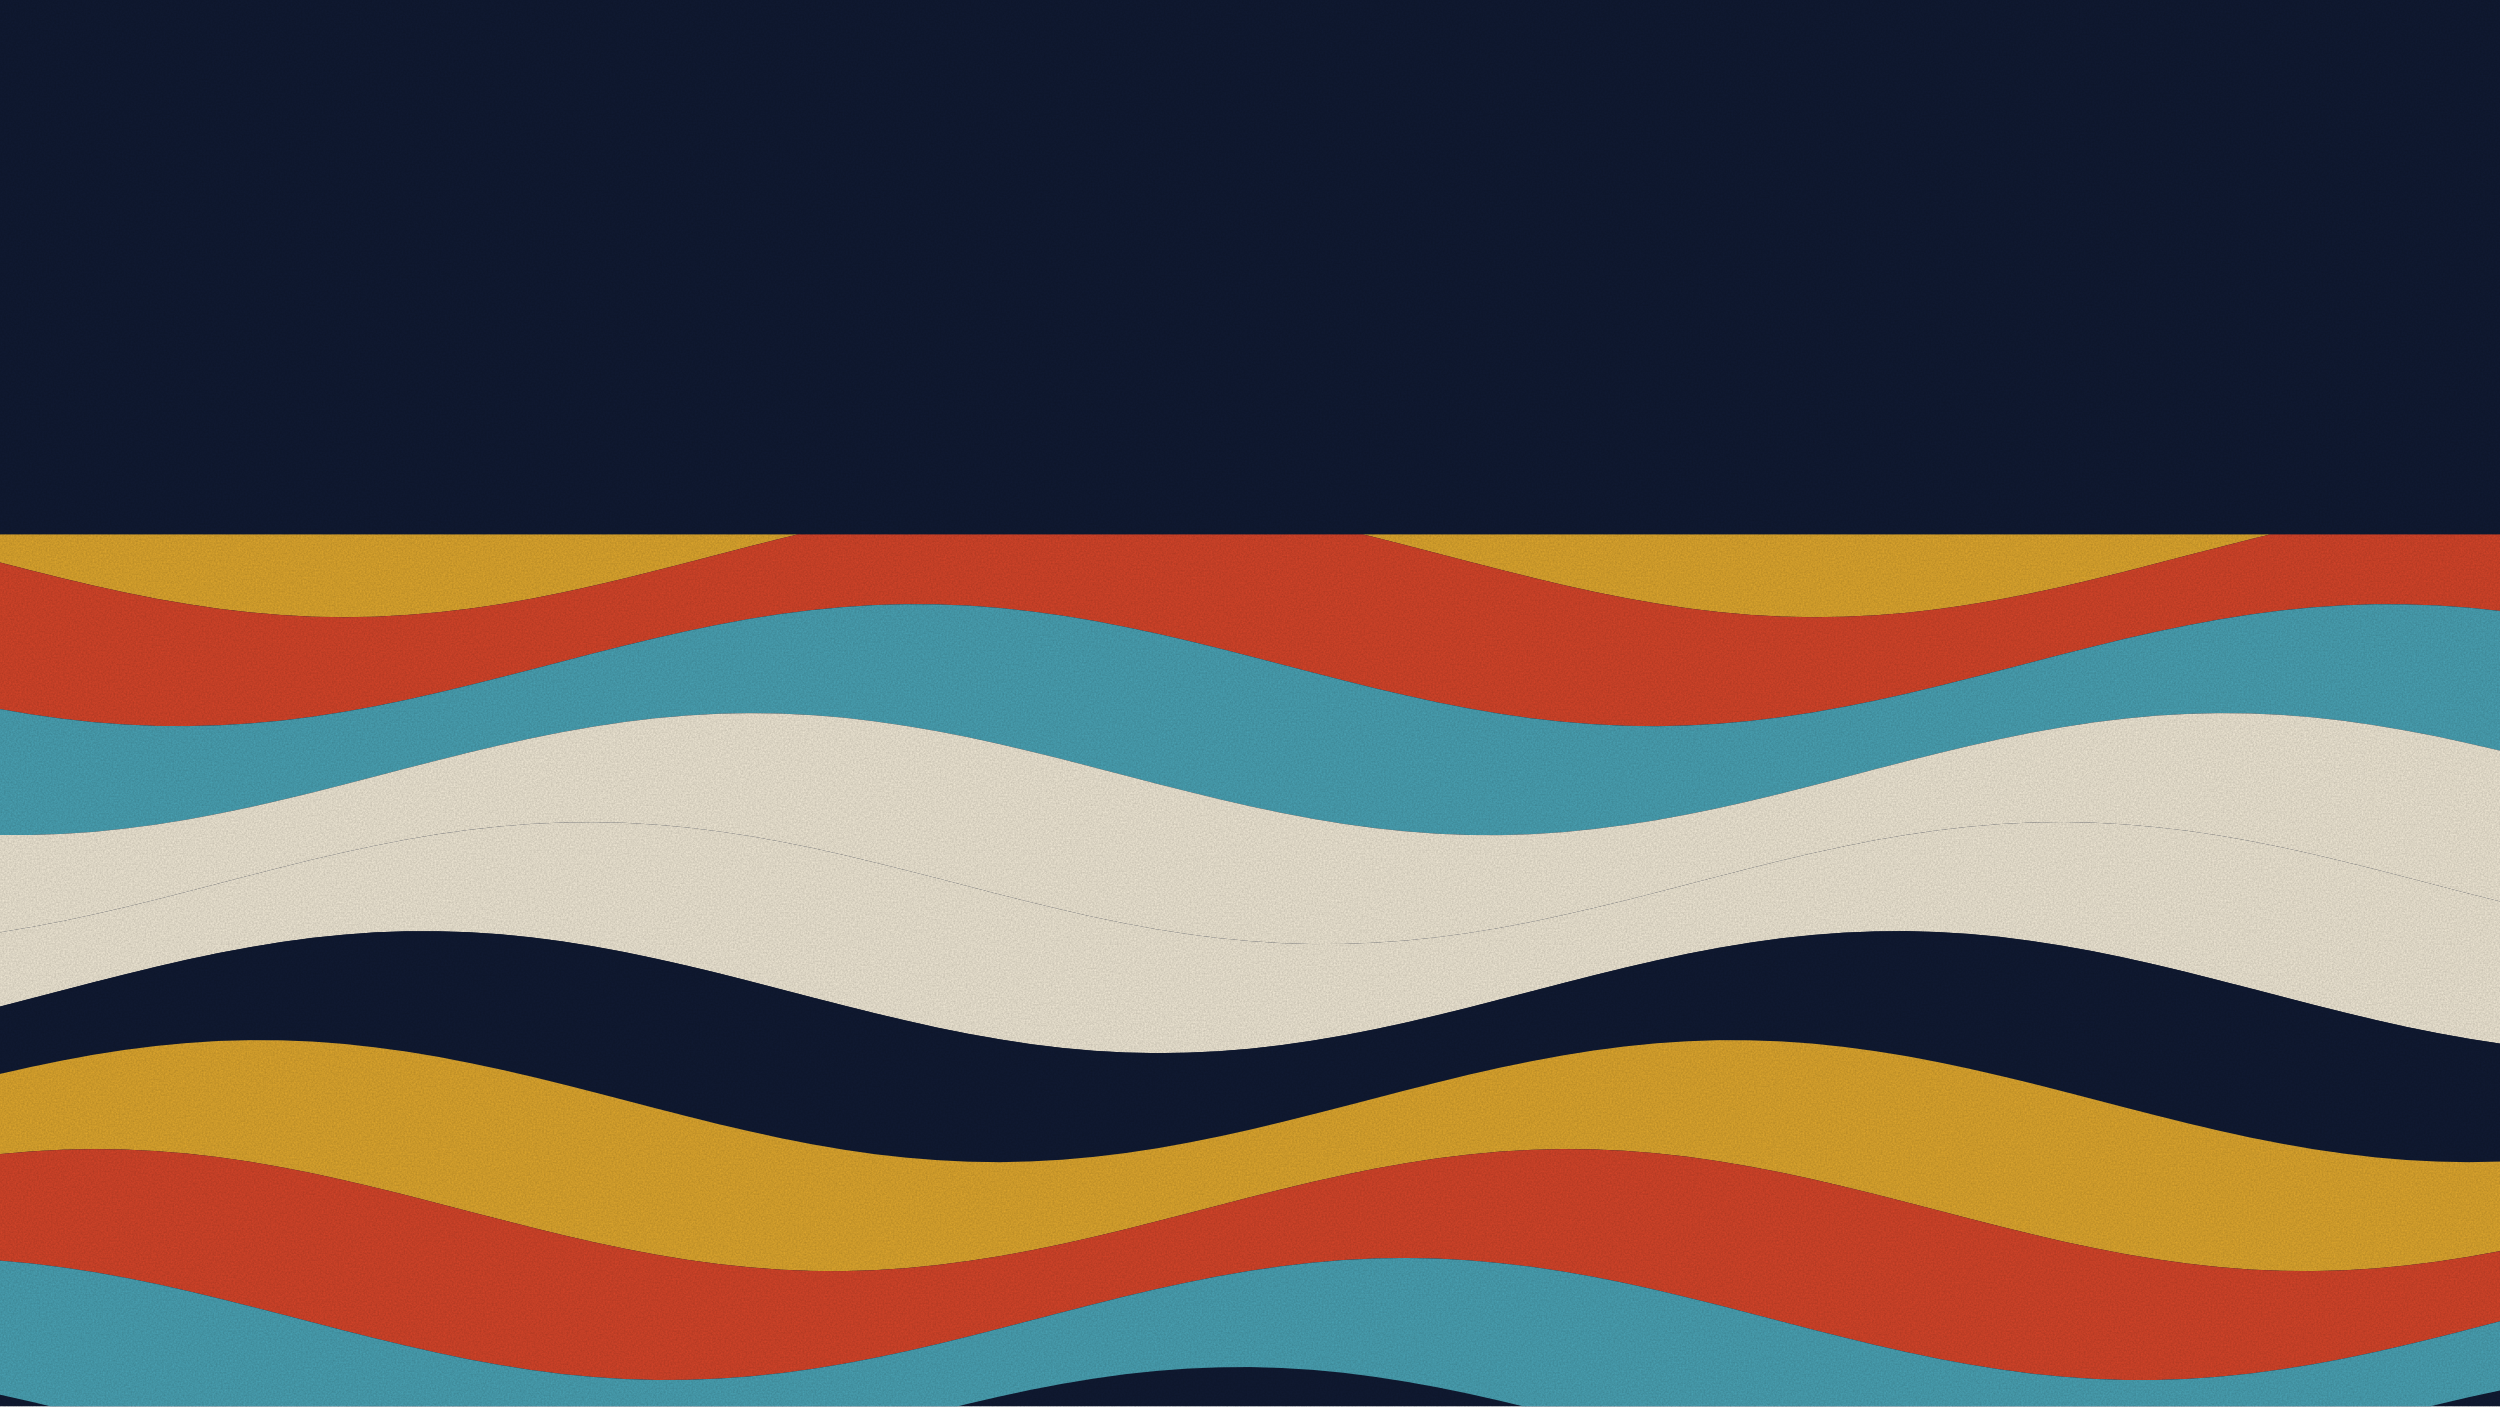
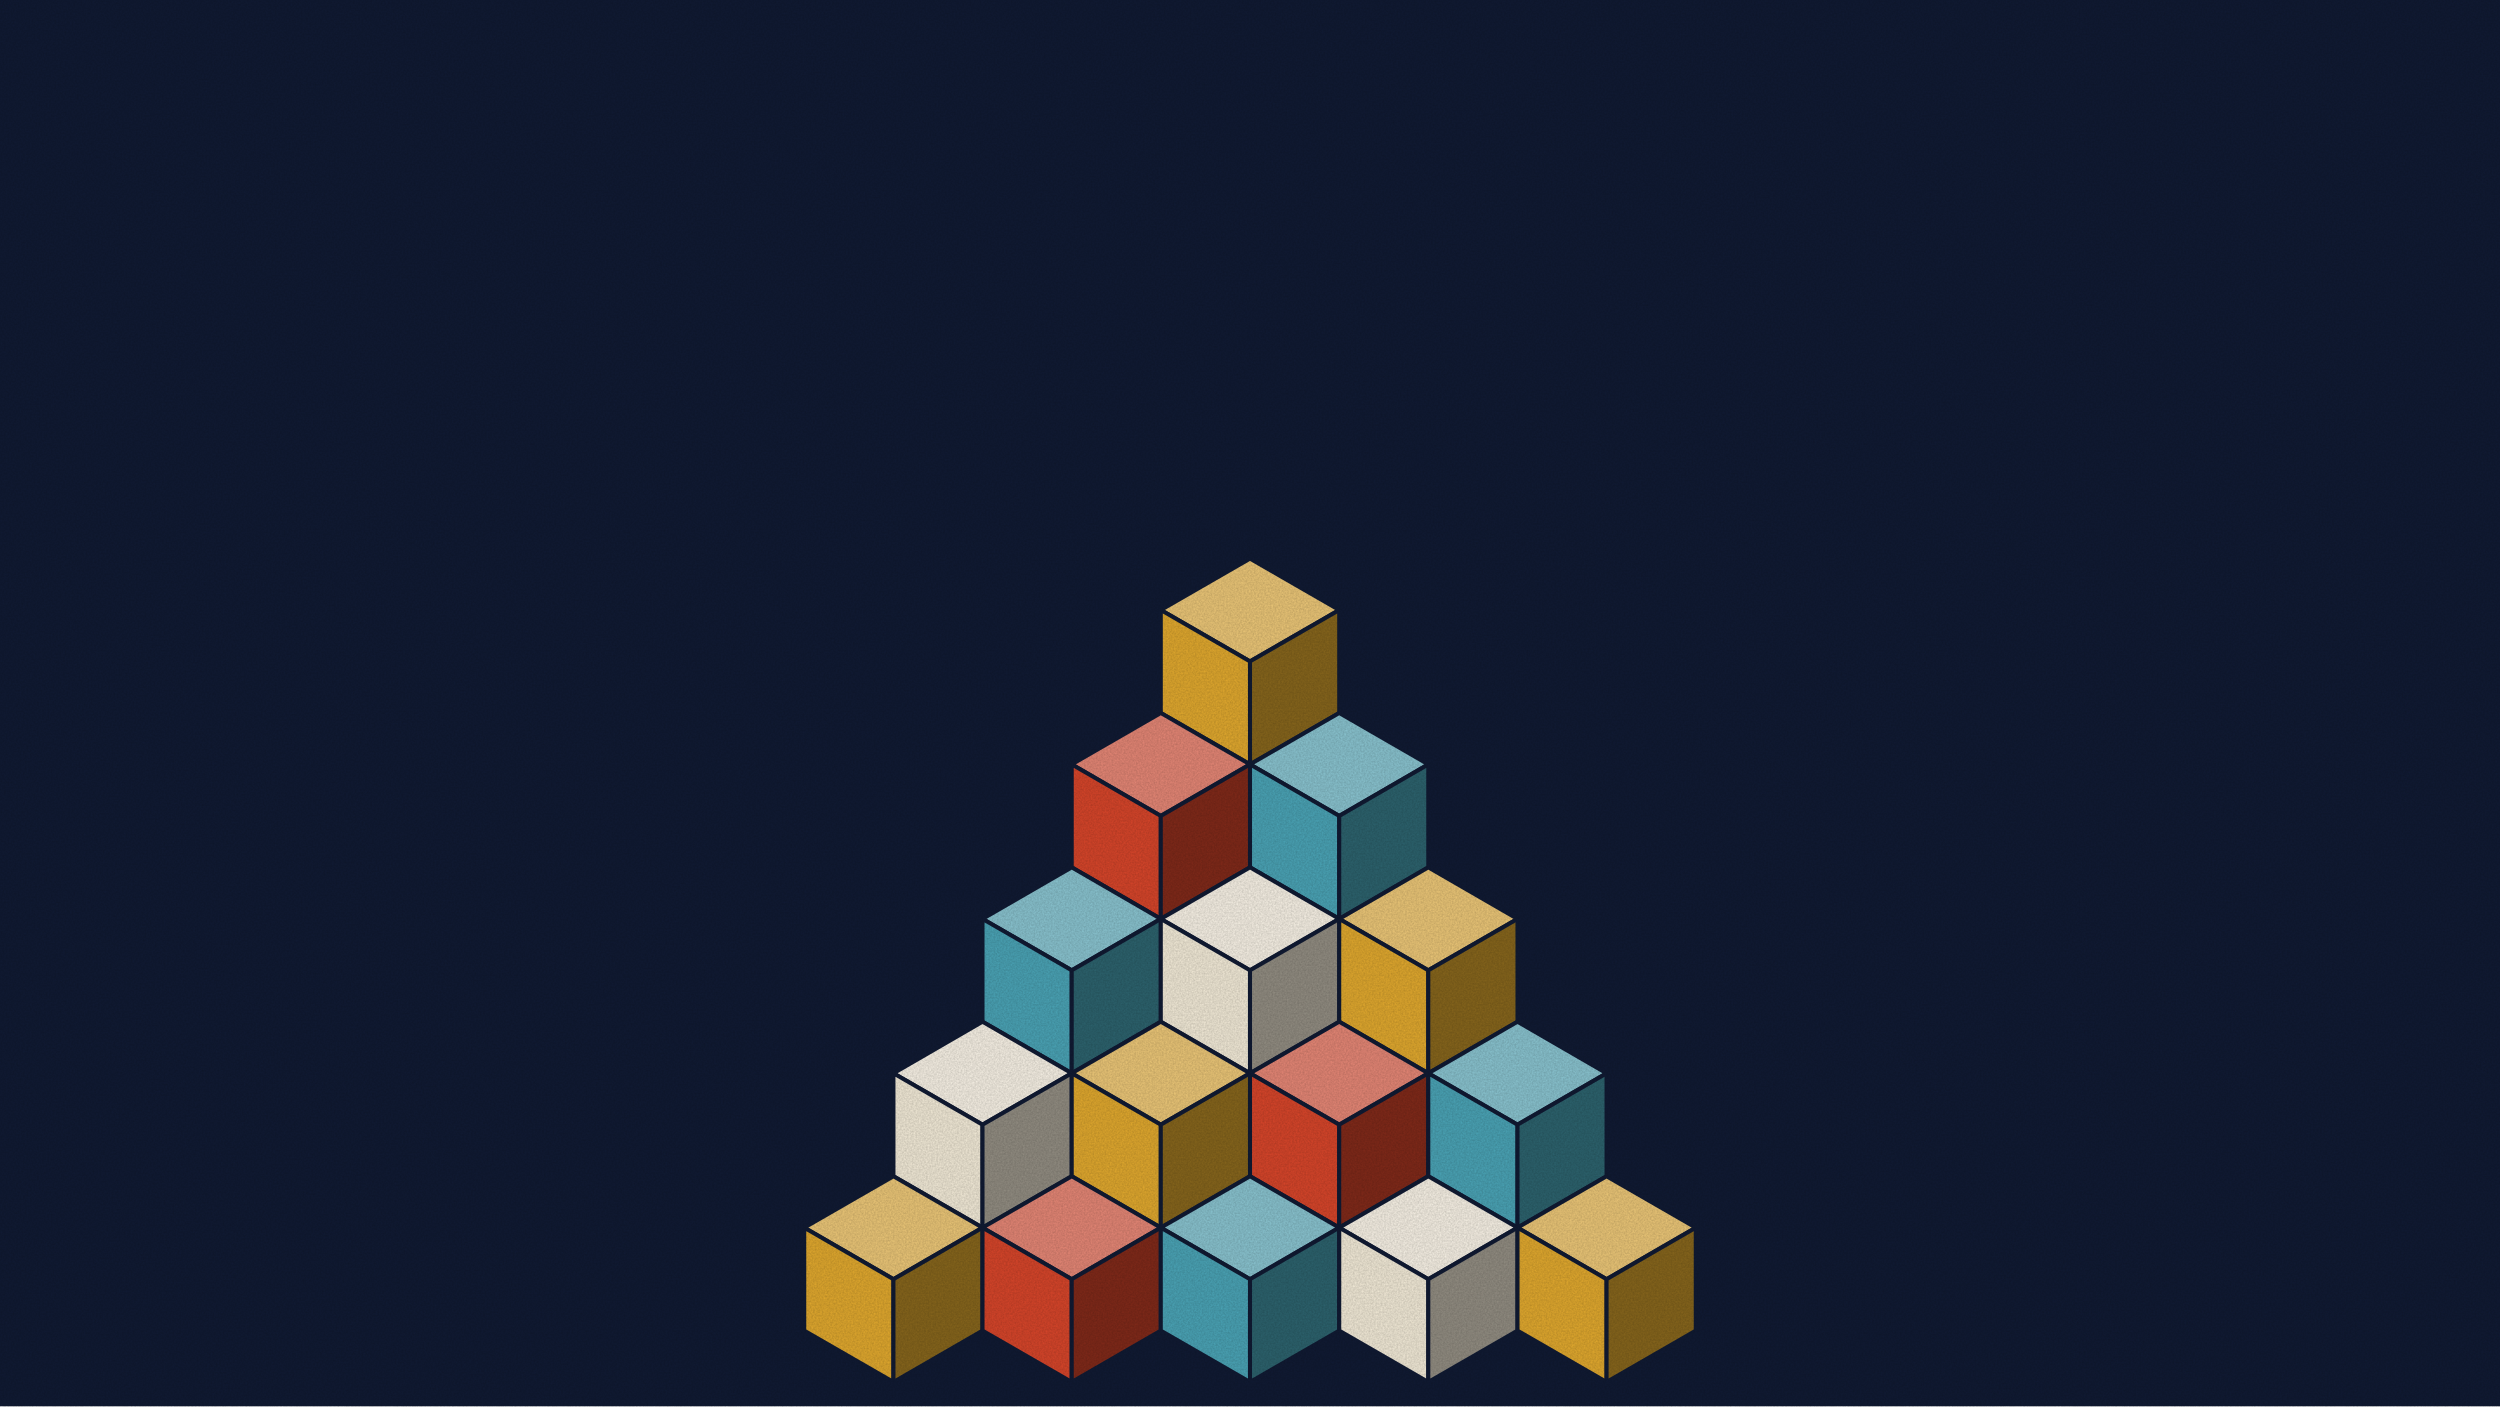
<svg xmlns="http://www.w3.org/2000/svg" viewBox="0 0 1600 900">
  <defs>
    <filter id="grana">
      <feTurbulence type="fractalNoise" baseFrequency=".9" numOctaves="2" />
      <feColorMatrix values="0 0 0 0 0 0 0 0 0 0 0 0 0 0 0 0 0 0 .55 0" />
    </filter>
  </defs>
  <rect width="1600" height="900" fill="#101a33" />
  <svg x="0" y="342" width="1600" height="558" viewBox="0 0 1600 558" overflow="hidden">
-     <path d="M0,-77.7L20,-73.2L40,-68.4L60,-63.4L80,-58.3L100,-53.0L120,-47.9L140,-42.9L160,-38.1L180,-33.6L200,-29.5L220,-25.9L240,-22.9L260,-20.4L280,-18.5L300,-17.3L320,-16.8L340,-16.9L360,-17.8L380,-19.3L400,-21.5L420,-24.3L440,-27.7L460,-31.5L480,-35.8L500,-40.4L520,-45.3L540,-50.4L560,-55.6L580,-60.8L600,-65.9L620,-70.9L640,-75.5L660,-79.8L680,-83.7L700,-87.1L720,-89.9L740,-92.1L760,-93.7L780,-94.6L800,-94.8L820,-94.4L840,-93.2L860,-91.4L880,-88.9L900,-85.9L920,-82.3L940,-78.3L960,-73.8L980,-69.0L1000,-64.0L1020,-58.9L1040,-53.7L1060,-48.5L1080,-43.5L1100,-38.7L1120,-34.1L1140,-30.0L1160,-26.3L1180,-23.2L1200,-20.6L1220,-18.7L1240,-17.4L1260,-16.8L1280,-16.9L1300,-17.7L1320,-19.1L1340,-21.2L1360,-23.9L1380,-27.2L1400,-31.0L1420,-35.3L1440,-39.9L1460,-44.7L1480,-49.8L1500,-55.0L1520,-60.2L1540,-65.3L1560,-70.3L1580,-75.0L1600,-79.3L1620,-83.3L1620,-24.9L1600,-24.1L1580,-22.6L1560,-20.5L1540,-17.7L1520,-14.4L1500,-10.6L1480,-6.3L1460,-1.7L1440,3.2L1420,8.3L1400,13.4L1380,18.6L1360,23.8L1340,28.7L1320,33.4L1300,37.7L1280,41.6L1260,45.0L1240,47.9L1220,50.2L1200,51.8L1180,52.7L1160,53.0L1140,52.6L1120,51.5L1100,49.7L1080,47.3L1060,44.2L1040,40.7L1020,36.7L1000,32.3L980,27.5L960,22.5L940,17.4L920,12.2L900,7.0L880,1.9L860,-2.9L840,-7.4L820,-11.6L800,-15.3L780,-18.5L760,-21.1L740,-23.1L720,-24.4L700,-25.0L680,-25.0L660,-24.3L640,-22.9L620,-20.8L600,-18.1L580,-14.9L560,-11.1L540,-6.9L520,-2.3L500,2.6L480,7.6L460,12.8L440,18.0L420,23.1L400,28.1L380,32.8L360,37.2L340,41.2L320,44.7L300,47.6L280,49.9L260,51.6L240,52.7L220,53.0L200,52.7L180,51.6L160,49.9L140,47.6L120,44.6L100,41.2L80,37.2L60,32.8L40,28.1L20,23.1L0,18.0Z" fill="#e0a82e" />
-     <path d="M0,18.0L20,23.1L40,28.1L60,32.8L80,37.2L100,41.2L120,44.6L140,47.6L160,49.9L180,51.6L200,52.7L220,53.0L240,52.7L260,51.6L280,49.9L300,47.6L320,44.7L340,41.2L360,37.2L380,32.8L400,28.1L420,23.1L440,18.0L460,12.8L480,7.6L500,2.6L520,-2.3L540,-6.9L560,-11.1L580,-14.9L600,-18.1L620,-20.8L640,-22.9L660,-24.3L680,-25.0L700,-25.0L720,-24.4L740,-23.1L760,-21.1L780,-18.5L800,-15.3L820,-11.6L840,-7.4L860,-2.9L880,1.9L900,7.0L920,12.2L940,17.4L960,22.5L980,27.5L1000,32.3L1020,36.7L1040,40.7L1060,44.2L1080,47.3L1100,49.7L1120,51.5L1140,52.6L1160,53.0L1180,52.7L1200,51.8L1220,50.2L1240,47.9L1260,45.0L1280,41.6L1300,37.7L1320,33.4L1340,28.7L1360,23.8L1380,18.6L1400,13.4L1420,8.3L1440,3.2L1460,-1.7L1480,-6.3L1500,-10.6L1520,-14.4L1540,-17.7L1560,-20.5L1580,-22.6L1600,-24.1L1620,-24.9L1620,51.7L1600,49.0L1580,46.9L1560,45.5L1540,44.8L1520,44.7L1500,45.4L1480,46.7L1460,48.7L1440,51.3L1420,54.5L1400,58.2L1380,62.3L1360,66.8L1340,71.7L1320,76.7L1300,81.9L1280,87.1L1260,92.2L1240,97.2L1220,102.0L1200,106.4L1180,110.4L1160,114.0L1140,117.0L1120,119.4L1100,121.2L1080,122.3L1060,122.8L1040,122.5L1020,121.5L1000,119.9L980,117.7L960,114.8L940,111.4L920,107.5L900,103.1L880,98.5L860,93.5L840,88.4L820,83.2L800,78.0L780,72.9L760,68.0L740,63.4L720,59.2L700,55.3L680,52.0L660,49.3L640,47.1L620,45.6L600,44.8L580,44.7L560,45.2L540,46.5L520,48.4L500,50.9L480,54.0L460,57.7L440,61.8L420,66.3L400,71.1L380,76.1L360,81.3L340,86.5L320,91.6L300,96.6L280,101.4L260,105.9L240,110.0L220,113.6L200,116.7L180,119.2L160,121.0L140,122.2L120,122.7L100,122.6L80,121.7L60,120.2L40,118.0L20,115.2L0,111.8Z" fill="#d6452a" />
-     <path d="M0,111.8L20,115.2L40,118.0L60,120.2L80,121.7L100,122.6L120,122.7L140,122.2L160,121.0L180,119.2L200,116.7L220,113.6L240,110.0L260,105.9L280,101.4L300,96.6L320,91.6L340,86.5L360,81.3L380,76.1L400,71.1L420,66.3L440,61.8L460,57.7L480,54.0L500,50.9L520,48.4L540,46.5L560,45.2L580,44.7L600,44.8L620,45.6L640,47.1L660,49.3L680,52.0L700,55.3L720,59.2L740,63.4L760,68.0L780,72.9L800,78.0L820,83.2L840,88.4L860,93.5L880,98.5L900,103.1L920,107.5L940,111.4L960,114.8L980,117.7L1000,119.9L1020,121.5L1040,122.5L1060,122.8L1080,122.3L1100,121.2L1120,119.4L1140,117.0L1160,114.0L1180,110.4L1200,106.4L1220,102.0L1240,97.2L1260,92.2L1280,87.1L1300,81.9L1320,76.7L1340,71.7L1360,66.8L1380,62.3L1400,58.2L1420,54.5L1440,51.3L1460,48.7L1480,46.7L1500,45.4L1520,44.7L1540,44.8L1560,45.5L1580,46.9L1600,49.0L1620,51.7L1620,143.3L1600,138.4L1580,133.8L1560,129.4L1540,125.6L1520,122.2L1500,119.3L1480,117.1L1460,115.5L1440,114.6L1420,114.4L1400,114.9L1380,116.0L1360,117.9L1340,120.3L1320,123.4L1300,126.9L1280,131.0L1260,135.4L1240,140.2L1220,145.2L1200,150.3L1180,155.6L1160,160.7L1140,165.8L1120,170.6L1100,175.1L1080,179.2L1060,182.9L1040,186.0L1020,188.6L1000,190.6L980,191.9L960,192.5L940,192.4L920,191.6L900,190.1L880,188.0L860,185.3L840,182.0L820,178.2L800,174.0L780,169.4L760,164.5L740,159.5L720,154.3L700,149.1L680,143.9L660,139.0L640,134.3L620,129.9L600,126.0L580,122.6L560,119.7L540,117.3L520,115.7L500,114.7L480,114.4L460,114.8L440,115.9L420,117.6L400,120.0L380,123.0L360,126.5L340,130.5L320,134.9L300,139.6L280,144.6L260,149.7L240,154.9L220,160.1L200,165.2L180,170.0L160,174.6L140,178.7L120,182.5L100,185.7L80,188.3L60,190.4L40,191.7L20,192.4L0,192.4Z" fill="#4aa3b5" />
-     <path d="M0,192.4L20,192.4L40,191.7L60,190.4L80,188.3L100,185.7L120,182.5L140,178.7L160,174.6L180,170.0L200,165.2L220,160.1L240,154.9L260,149.7L280,144.6L300,139.6L320,134.9L340,130.5L360,126.5L380,123.0L400,120.0L420,117.6L440,115.9L460,114.8L480,114.4L500,114.7L520,115.7L540,117.3L560,119.7L580,122.6L600,126.0L620,129.9L640,134.3L660,139.0L680,143.9L700,149.1L720,154.3L740,159.5L760,164.5L780,169.4L800,174.0L820,178.2L840,182.0L860,185.3L880,188.0L900,190.1L920,191.6L940,192.4L960,192.5L980,191.9L1000,190.6L1020,188.6L1040,186.0L1060,182.9L1080,179.2L1100,175.1L1120,170.6L1140,165.8L1160,160.7L1180,155.6L1200,150.3L1220,145.2L1240,140.2L1260,135.4L1280,131.0L1300,126.9L1320,123.4L1340,120.3L1360,117.9L1380,116.0L1400,114.9L1420,114.4L1440,114.6L1460,115.5L1480,117.1L1500,119.3L1520,122.2L1540,125.6L1560,129.4L1580,133.8L1600,138.4L1620,143.3L1620,239.8L1600,234.9L1580,229.9L1560,224.7L1540,219.5L1520,214.3L1500,209.4L1480,204.6L1460,200.2L1440,196.2L1420,192.7L1400,189.7L1380,187.4L1360,185.6L1340,184.5L1320,184.1L1300,184.4L1280,185.4L1260,187.1L1240,189.4L1220,192.3L1200,195.7L1180,199.7L1160,204.0L1140,208.7L1120,213.7L1100,218.8L1080,224.0L1060,229.2L1040,234.3L1020,239.1L1000,243.7L980,248.0L960,251.8L940,255.1L920,257.8L900,259.9L880,261.3L860,262.1L840,262.2L820,261.6L800,260.3L780,258.4L760,255.8L740,252.7L720,249.0L700,244.9L680,240.3L660,235.5L640,230.5L620,225.3L600,220.1L580,215.0L560,210.0L540,205.2L520,200.7L500,196.7L480,193.1L460,190.1L440,187.6L420,185.8L400,184.6L380,184.2L360,184.4L340,185.3L320,186.9L300,189.1L280,191.9L260,195.3L240,199.2L220,203.5L200,208.1L180,213.1L160,218.2L140,223.4L120,228.6L100,233.7L80,238.6L60,243.2L40,247.5L20,251.3L0,254.7Z" fill="#f2ead7" />
-     <path d="M0,254.7L20,251.3L40,247.5L60,243.2L80,238.6L100,233.7L120,228.6L140,223.4L160,218.2L180,213.1L200,208.1L220,203.5L240,199.2L260,195.3L280,191.9L300,189.1L320,186.9L340,185.3L360,184.4L380,184.2L400,184.6L420,185.8L440,187.6L460,190.1L480,193.1L500,196.7L520,200.7L540,205.2L560,210.0L580,215.0L600,220.1L620,225.3L640,230.5L660,235.5L680,240.3L700,244.9L720,249.0L740,252.7L760,255.8L780,258.4L800,260.3L820,261.6L840,262.2L860,262.1L880,261.3L900,259.9L920,257.8L940,255.1L960,251.8L980,248.0L1000,243.7L1020,239.1L1040,234.3L1060,229.2L1080,224.0L1100,218.8L1120,213.7L1140,208.7L1160,204.0L1180,199.7L1200,195.7L1220,192.3L1240,189.4L1260,187.1L1280,185.4L1300,184.4L1320,184.1L1340,184.5L1360,185.6L1380,187.4L1400,189.7L1420,192.7L1440,196.2L1460,200.2L1480,204.6L1500,209.4L1520,214.3L1540,219.5L1560,224.7L1580,229.9L1600,234.9L1620,239.8L1620,328.4L1600,325.9L1580,322.8L1560,319.2L1540,315.2L1520,310.7L1500,305.9L1480,300.9L1460,295.7L1440,290.5L1420,285.4L1400,280.3L1380,275.5L1360,271.0L1340,266.9L1320,263.3L1300,260.2L1280,257.6L1260,255.7L1240,254.5L1220,253.9L1200,254.1L1180,254.9L1160,256.4L1140,258.5L1120,261.3L1100,264.6L1080,268.4L1060,272.7L1040,277.3L1020,282.2L1000,287.3L980,292.5L960,297.6L940,302.8L920,307.7L900,312.4L880,316.7L860,320.6L840,324.0L820,326.9L800,329.2L780,330.8L760,331.7L740,332.0L720,331.6L700,330.5L680,328.7L660,326.3L640,323.2L620,319.7L600,315.7L580,311.2L560,306.5L540,301.5L520,296.4L500,291.2L480,286.0L460,280.9L440,276.1L420,271.6L400,267.4L380,263.7L360,260.5L340,257.9L320,255.9L300,254.6L280,254.0L260,254.0L240,254.7L220,256.2L200,258.2L180,260.9L160,264.2L140,267.9L120,272.1L100,276.7L80,281.6L60,286.6L40,291.8L20,297.0L0,302.2Z" fill="#f2ead7" />
-     <path d="M0,302.2L20,297.0L40,291.8L60,286.6L80,281.6L100,276.7L120,272.1L140,267.9L160,264.2L180,260.9L200,258.2L220,256.2L240,254.7L260,254.0L280,254.0L300,254.6L320,255.9L340,257.9L360,260.5L380,263.7L400,267.4L420,271.6L440,276.1L460,280.9L480,286.0L500,291.2L520,296.4L540,301.5L560,306.5L580,311.2L600,315.7L620,319.7L640,323.2L660,326.3L680,328.7L700,330.5L720,331.6L740,332.0L760,331.7L780,330.8L800,329.2L820,326.9L840,324.0L860,320.6L880,316.7L900,312.4L920,307.7L940,302.8L960,297.6L980,292.5L1000,287.3L1020,282.2L1040,277.3L1060,272.7L1080,268.4L1100,264.6L1120,261.3L1140,258.5L1160,256.4L1180,254.9L1200,254.1L1220,253.9L1240,254.5L1260,255.7L1280,257.6L1300,260.2L1320,263.3L1340,266.9L1360,271.0L1380,275.5L1400,280.3L1420,285.4L1440,290.5L1460,295.7L1480,300.9L1500,305.9L1520,310.7L1540,315.2L1560,319.2L1580,322.8L1600,325.9L1620,328.4L1620,400.4L1600,401.4L1580,401.8L1560,401.4L1540,400.4L1520,398.7L1500,396.3L1480,393.4L1460,389.9L1440,386.0L1420,381.6L1400,376.9L1380,371.9L1360,366.8L1340,361.6L1320,356.4L1300,351.3L1280,346.5L1260,341.9L1240,337.7L1220,333.9L1200,330.7L1180,328.0L1160,325.9L1140,324.5L1120,323.8L1100,323.7L1080,324.4L1060,325.7L1040,327.7L1020,330.3L1000,333.5L980,337.2L960,341.3L940,345.8L920,350.7L900,355.7L880,360.9L860,366.1L840,371.2L820,376.2L800,381.0L780,385.4L760,389.4L740,393.0L720,396.0L700,398.4L680,400.2L660,401.3L640,401.8L620,401.5L600,400.5L580,398.9L560,396.7L540,393.8L520,390.4L500,386.5L480,382.1L460,377.5L440,372.5L420,367.4L400,362.2L380,357.0L360,351.9L340,347.0L320,342.4L300,338.2L280,334.3L260,331.0L240,328.3L220,326.1L200,324.6L180,323.8L160,323.7L140,324.2L120,325.5L100,327.4L80,329.9L60,333.0L40,336.7L20,340.8L0,345.3Z" fill="#101a33" />
-     <path d="M0,345.3L20,340.8L40,336.7L60,333.0L80,329.9L100,327.4L120,325.5L140,324.2L160,323.7L180,323.8L200,324.6L220,326.1L240,328.3L260,331.0L280,334.3L300,338.2L320,342.4L340,347.0L360,351.9L380,357.0L400,362.2L420,367.4L440,372.5L460,377.5L480,382.1L500,386.5L520,390.4L540,393.8L560,396.7L580,398.9L600,400.5L620,401.5L640,401.8L660,401.3L680,400.2L700,398.4L720,396.0L740,393.0L760,389.4L780,385.4L800,381.0L820,376.2L840,371.2L860,366.1L880,360.9L900,355.7L920,350.7L940,345.8L960,341.3L980,337.2L1000,333.5L1020,330.3L1040,327.7L1060,325.7L1080,324.4L1100,323.7L1120,323.8L1140,324.5L1160,325.9L1180,328.0L1200,330.7L1220,333.9L1240,337.7L1260,341.9L1280,346.5L1300,351.3L1320,356.4L1340,361.6L1360,366.8L1380,371.9L1400,376.9L1420,381.6L1440,386.0L1460,389.9L1480,393.4L1500,396.3L1520,398.7L1540,400.4L1560,401.4L1580,401.8L1600,401.4L1620,400.4L1620,454.6L1600,458.7L1580,462.3L1560,465.4L1540,467.9L1520,469.8L1500,471.0L1480,471.5L1460,471.3L1440,470.5L1420,468.9L1400,466.7L1380,463.9L1360,460.6L1340,456.7L1320,452.5L1300,447.8L1280,442.9L1260,437.8L1240,432.6L1220,427.4L1200,422.3L1180,417.4L1160,412.7L1140,408.4L1120,404.6L1100,401.2L1080,398.3L1060,396.1L1040,394.5L1020,393.6L1000,393.4L980,393.9L960,395.0L940,396.9L920,399.3L900,402.4L880,405.9L860,410.0L840,414.4L820,419.2L800,424.2L780,429.4L760,434.6L740,439.7L720,444.8L700,449.6L680,454.1L660,458.2L640,461.9L620,465.0L600,467.6L580,469.6L560,470.9L540,471.5L520,471.4L500,470.6L480,469.1L460,467.0L440,464.3L420,461.0L400,457.2L380,453.0L360,448.4L340,443.5L320,438.4L300,433.3L280,428.1L260,422.9L240,418.0L220,413.3L200,408.9L180,405.0L160,401.5L140,398.6L120,396.3L100,394.7L80,393.7L60,393.4L40,393.8L20,394.9L0,396.6Z" fill="#e0a82e" />
-     <path d="M0,396.6L20,394.9L40,393.8L60,393.4L80,393.7L100,394.7L120,396.3L140,398.6L160,401.5L180,405.0L200,408.9L220,413.3L240,418.0L260,422.9L280,428.1L300,433.3L320,438.4L340,443.5L360,448.4L380,453.0L400,457.2L420,461.0L440,464.3L460,467.0L480,469.1L500,470.6L520,471.4L540,471.5L560,470.9L580,469.6L600,467.6L620,465.0L640,461.9L660,458.2L680,454.1L700,449.6L720,444.8L740,439.7L760,434.6L780,429.4L800,424.2L820,419.2L840,414.4L860,410.0L880,405.9L900,402.4L920,399.3L940,396.9L960,395.0L980,393.9L1000,393.4L1020,393.6L1040,394.5L1060,396.1L1080,398.3L1100,401.2L1120,404.6L1140,408.4L1160,412.7L1180,417.4L1200,422.3L1220,427.4L1240,432.6L1260,437.8L1280,442.9L1300,447.8L1320,452.5L1340,456.7L1360,460.6L1380,463.9L1400,466.7L1420,468.9L1440,470.5L1460,471.3L1480,471.5L1500,471.0L1520,469.8L1540,467.9L1560,465.4L1580,462.3L1600,458.7L1620,454.6L1620,498.4L1600,503.6L1580,508.8L1560,513.9L1540,518.7L1520,523.3L1500,527.5L1480,531.2L1460,534.4L1440,537.1L1420,539.1L1400,540.5L1380,541.2L1360,541.2L1340,540.5L1320,539.1L1300,537.1L1280,534.4L1260,531.2L1240,527.5L1220,523.3L1200,518.8L1180,513.9L1160,508.9L1140,503.7L1120,498.5L1100,493.3L1080,488.4L1060,483.6L1040,479.2L1020,475.2L1000,471.7L980,468.7L960,466.4L940,464.6L920,463.5L900,463.1L880,463.4L860,464.4L840,466.1L820,468.4L800,471.3L780,474.7L760,478.7L740,483.0L720,487.7L700,492.7L680,497.8L660,503.0L640,508.2L620,513.3L600,518.2L580,522.8L560,527.0L540,530.8L520,534.1L500,536.8L480,538.9L460,540.3L440,541.1L420,541.2L400,540.6L380,539.3L360,537.4L340,534.8L320,531.6L300,528.0L280,523.8L260,519.3L240,514.5L220,509.5L200,504.3L180,499.1L160,494.0L140,489.0L120,484.2L100,479.7L80,475.7L60,472.1L40,469.1L20,466.6L0,464.8Z" fill="#d6452a" />
-     <path d="M0,464.8L20,466.6L40,469.1L60,472.1L80,475.7L100,479.7L120,484.2L140,489.0L160,494.0L180,499.1L200,504.3L220,509.5L240,514.5L260,519.3L280,523.8L300,528.0L320,531.6L340,534.8L360,537.4L380,539.3L400,540.6L420,541.2L440,541.1L460,540.3L480,538.9L500,536.8L520,534.1L540,530.8L560,527.0L580,522.8L600,518.2L620,513.3L640,508.2L660,503.0L680,497.8L700,492.7L720,487.7L740,483.0L760,478.7L780,474.7L800,471.3L820,468.4L840,466.1L860,464.4L880,463.4L900,463.1L920,463.5L940,464.6L960,466.4L980,468.7L1000,471.7L1020,475.2L1040,479.2L1060,483.6L1080,488.4L1100,493.3L1120,498.5L1140,503.7L1160,508.9L1180,513.9L1200,518.8L1220,523.3L1240,527.5L1260,531.2L1280,534.4L1300,537.1L1320,539.1L1340,540.5L1360,541.2L1380,541.2L1400,540.5L1420,539.1L1440,537.1L1460,534.4L1480,531.2L1500,527.5L1520,523.3L1540,518.7L1560,513.9L1580,508.8L1600,503.6L1620,498.4L1620,544.0L1600,547.9L1580,552.2L1560,556.9L1540,561.8L1520,566.9L1500,572.1L1480,577.3L1460,582.4L1440,587.3L1420,591.9L1400,596.2L1380,600.1L1360,603.4L1340,606.2L1320,608.4L1300,609.9L1280,610.8L1260,611.0L1240,610.5L1220,609.3L1200,607.4L1180,604.9L1160,601.8L1140,598.2L1120,594.2L1100,589.7L1080,584.9L1060,579.9L1040,574.7L1020,569.5L1000,564.4L980,559.3L960,554.5L940,550.0L920,545.9L900,542.3L880,539.2L860,536.6L840,534.7L820,533.5L800,532.9L780,533.1L760,533.9L740,535.4L720,537.5L700,540.3L680,543.6L660,547.4L640,551.7L620,556.3L600,561.2L580,566.3L560,571.5L540,576.7L520,581.8L500,586.7L480,591.4L460,595.7L440,599.6L420,603.0L400,605.9L380,608.2L360,609.8L340,610.7L320,611.0L300,610.6L280,609.5L260,607.7L240,605.2L220,602.2L200,598.7L180,594.7L160,590.2L140,585.5L120,580.5L100,575.4L80,570.2L60,565.0L40,559.9L20,555.1L0,550.6Z" fill="#4aa3b5" />
+     <polygon points="800.0,15.5 857.1,48.4 800.0,81.3 742.9,48.4" fill="#ebc677" stroke="#101a33" stroke-width="2.6" stroke-linejoin="round" />
+     <polygon points="742.9,48.4 800.0,81.3 800.0,147.2 742.9,114.3" fill="#e0a82e" stroke="#101a33" stroke-width="2.6" stroke-linejoin="round" />
+     <polygon points="800.0,81.3 857.1,48.4 857.1,114.3 800.0,147.2" fill="#86651c" stroke="#101a33" stroke-width="2.6" stroke-linejoin="round" />
+     <polygon points="742.9,114.3 800.0,147.2 742.9,180.2 685.9,147.2" fill="#e48675" stroke="#101a33" stroke-width="2.6" stroke-linejoin="round" />
+     <polygon points="685.9,147.2 742.9,180.2 742.9,246.1 685.9,213.1" fill="#d6452a" stroke="#101a33" stroke-width="2.6" stroke-linejoin="round" />
+     <polygon points="742.9,180.2 800.0,147.2 800.0,213.1 742.9,246.1" fill="#802919" stroke="#101a33" stroke-width="2.6" stroke-linejoin="round" />
+     <polygon points="857.1,114.3 914.1,147.2 857.1,180.2 800.0,147.2" fill="#89c3cf" stroke="#101a33" stroke-width="2.6" stroke-linejoin="round" />
+     <polygon points="800.0,147.2 857.1,180.2 857.1,246.1 800.0,213.1" fill="#4aa3b5" stroke="#101a33" stroke-width="2.6" stroke-linejoin="round" />
+     <polygon points="857.1,180.2 914.1,147.2 914.1,213.1 857.1,246.1" fill="#2c626d" stroke="#101a33" stroke-width="2.6" stroke-linejoin="round" />
+     <polygon points="685.9,213.1 742.9,246.1 685.9,279.0 628.8,246.1" fill="#89c3cf" stroke="#101a33" stroke-width="2.6" stroke-linejoin="round" />
+     <polygon points="628.8,246.1 685.9,279.0 685.9,344.9 628.8,311.9" fill="#4aa3b5" stroke="#101a33" stroke-width="2.6" stroke-linejoin="round" />
+     <polygon points="685.9,279.0 742.9,246.1 742.9,311.9 685.9,344.9" fill="#2c626d" stroke="#101a33" stroke-width="2.6" stroke-linejoin="round" />
+     <polygon points="800.0,213.1 857.1,246.1 800.0,279.0 742.9,246.1" fill="#f7f1e5" stroke="#101a33" stroke-width="2.6" stroke-linejoin="round" />
+     <polygon points="742.9,246.1 800.0,279.0 800.0,344.9 742.9,311.9" fill="#f2ead7" stroke="#101a33" stroke-width="2.6" stroke-linejoin="round" />
+     <polygon points="800.0,279.0 857.1,246.1 857.1,311.9 800.0,344.9" fill="#918c81" stroke="#101a33" stroke-width="2.6" stroke-linejoin="round" />
+     <polygon points="914.1,213.1 971.2,246.1 914.1,279.0 857.1,246.1" fill="#ebc677" stroke="#101a33" stroke-width="2.6" stroke-linejoin="round" />
+     <polygon points="857.1,246.1 914.1,279.0 914.1,344.9 857.1,311.9" fill="#e0a82e" stroke="#101a33" stroke-width="2.6" stroke-linejoin="round" />
+     <polygon points="914.1,279.0 971.2,246.1 971.2,311.9 914.1,344.9" fill="#86651c" stroke="#101a33" stroke-width="2.6" stroke-linejoin="round" />
+     <polygon points="628.8,311.9 685.9,344.9 628.8,377.8 571.8,344.9" fill="#f7f1e5" stroke="#101a33" stroke-width="2.6" stroke-linejoin="round" />
+     <polygon points="571.8,344.9 628.8,377.8 628.8,443.7 571.8,410.8" fill="#f2ead7" stroke="#101a33" stroke-width="2.6" stroke-linejoin="round" />
+     <polygon points="628.8,377.8 685.9,344.9 685.9,410.8 628.8,443.7" fill="#918c81" stroke="#101a33" stroke-width="2.6" stroke-linejoin="round" />
+     <polygon points="742.9,311.9 800.0,344.9 742.9,377.8 685.9,344.9" fill="#ebc677" stroke="#101a33" stroke-width="2.6" stroke-linejoin="round" />
+     <polygon points="685.9,344.9 742.9,377.8 742.9,443.7 685.9,410.8" fill="#e0a82e" stroke="#101a33" stroke-width="2.6" stroke-linejoin="round" />
+     <polygon points="742.9,377.8 800.0,344.9 800.0,410.8 742.9,443.7" fill="#86651c" stroke="#101a33" stroke-width="2.6" stroke-linejoin="round" />
+     <polygon points="857.1,311.9 914.1,344.9 857.1,377.8 800.0,344.9" fill="#e48675" stroke="#101a33" stroke-width="2.6" stroke-linejoin="round" />
+     <polygon points="800.0,344.9 857.1,377.8 857.1,443.7 800.0,410.8" fill="#d6452a" stroke="#101a33" stroke-width="2.6" stroke-linejoin="round" />
+     <polygon points="857.1,377.8 914.1,344.9 914.1,410.8 857.1,443.7" fill="#802919" stroke="#101a33" stroke-width="2.6" stroke-linejoin="round" />
+     <polygon points="971.2,311.9 1028.2,344.9 971.2,377.8 914.1,344.9" fill="#89c3cf" stroke="#101a33" stroke-width="2.6" stroke-linejoin="round" />
+     <polygon points="914.1,344.9 971.2,377.8 971.2,443.7 914.1,410.8" fill="#4aa3b5" stroke="#101a33" stroke-width="2.6" stroke-linejoin="round" />
+     <polygon points="971.2,377.8 1028.2,344.9 1028.2,410.8 971.2,443.7" fill="#2c626d" stroke="#101a33" stroke-width="2.6" stroke-linejoin="round" />
+     <polygon points="571.8,410.8 628.8,443.7 571.8,476.7 514.7,443.7" fill="#ebc677" stroke="#101a33" stroke-width="2.6" stroke-linejoin="round" />
+     <polygon points="514.7,443.7 571.8,476.7 571.8,542.5 514.7,509.6" fill="#e0a82e" stroke="#101a33" stroke-width="2.6" stroke-linejoin="round" />
+     <polygon points="571.8,476.7 628.8,443.7 628.8,509.6 571.8,542.5" fill="#86651c" stroke="#101a33" stroke-width="2.6" stroke-linejoin="round" />
+     <polygon points="685.9,410.8 742.9,443.7 685.9,476.7 628.8,443.7" fill="#e48675" stroke="#101a33" stroke-width="2.6" stroke-linejoin="round" />
+     <polygon points="628.8,443.7 685.9,476.7 685.9,542.5 628.8,509.6" fill="#d6452a" stroke="#101a33" stroke-width="2.6" stroke-linejoin="round" />
+     <polygon points="685.9,476.7 742.9,443.7 742.9,509.6 685.9,542.5" fill="#802919" stroke="#101a33" stroke-width="2.6" stroke-linejoin="round" />
+     <polygon points="800.0,410.8 857.1,443.7 800.0,476.7 742.9,443.7" fill="#89c3cf" stroke="#101a33" stroke-width="2.6" stroke-linejoin="round" />
+     <polygon points="742.9,443.7 800.0,476.7 800.0,542.5 742.9,509.6" fill="#4aa3b5" stroke="#101a33" stroke-width="2.6" stroke-linejoin="round" />
+     <polygon points="800.0,476.7 857.1,443.7 857.1,509.6 800.0,542.5" fill="#2c626d" stroke="#101a33" stroke-width="2.6" stroke-linejoin="round" />
+     <polygon points="914.1,410.8 971.2,443.7 914.1,476.7 857.1,443.7" fill="#f7f1e5" stroke="#101a33" stroke-width="2.6" stroke-linejoin="round" />
+     <polygon points="857.1,443.7 914.1,476.7 914.1,542.5 857.1,509.6" fill="#f2ead7" stroke="#101a33" stroke-width="2.6" stroke-linejoin="round" />
+     <polygon points="914.1,476.7 971.2,443.7 971.2,509.6 914.1,542.5" fill="#918c81" stroke="#101a33" stroke-width="2.6" stroke-linejoin="round" />
+     <polygon points="1028.2,410.8 1085.3,443.7 1028.2,476.7 971.2,443.7" fill="#ebc677" stroke="#101a33" stroke-width="2.6" stroke-linejoin="round" />
+     <polygon points="971.2,443.7 1028.2,476.7 1028.2,542.5 971.2,509.6" fill="#e0a82e" stroke="#101a33" stroke-width="2.6" stroke-linejoin="round" />
+     <polygon points="1028.2,476.7 1085.3,443.7 1085.3,509.6 1028.2,542.5" fill="#86651c" stroke="#101a33" stroke-width="2.6" stroke-linejoin="round" />
  </svg>
  <rect width="1600" height="900" filter="url(#grana)" opacity=".35" />
</svg>
